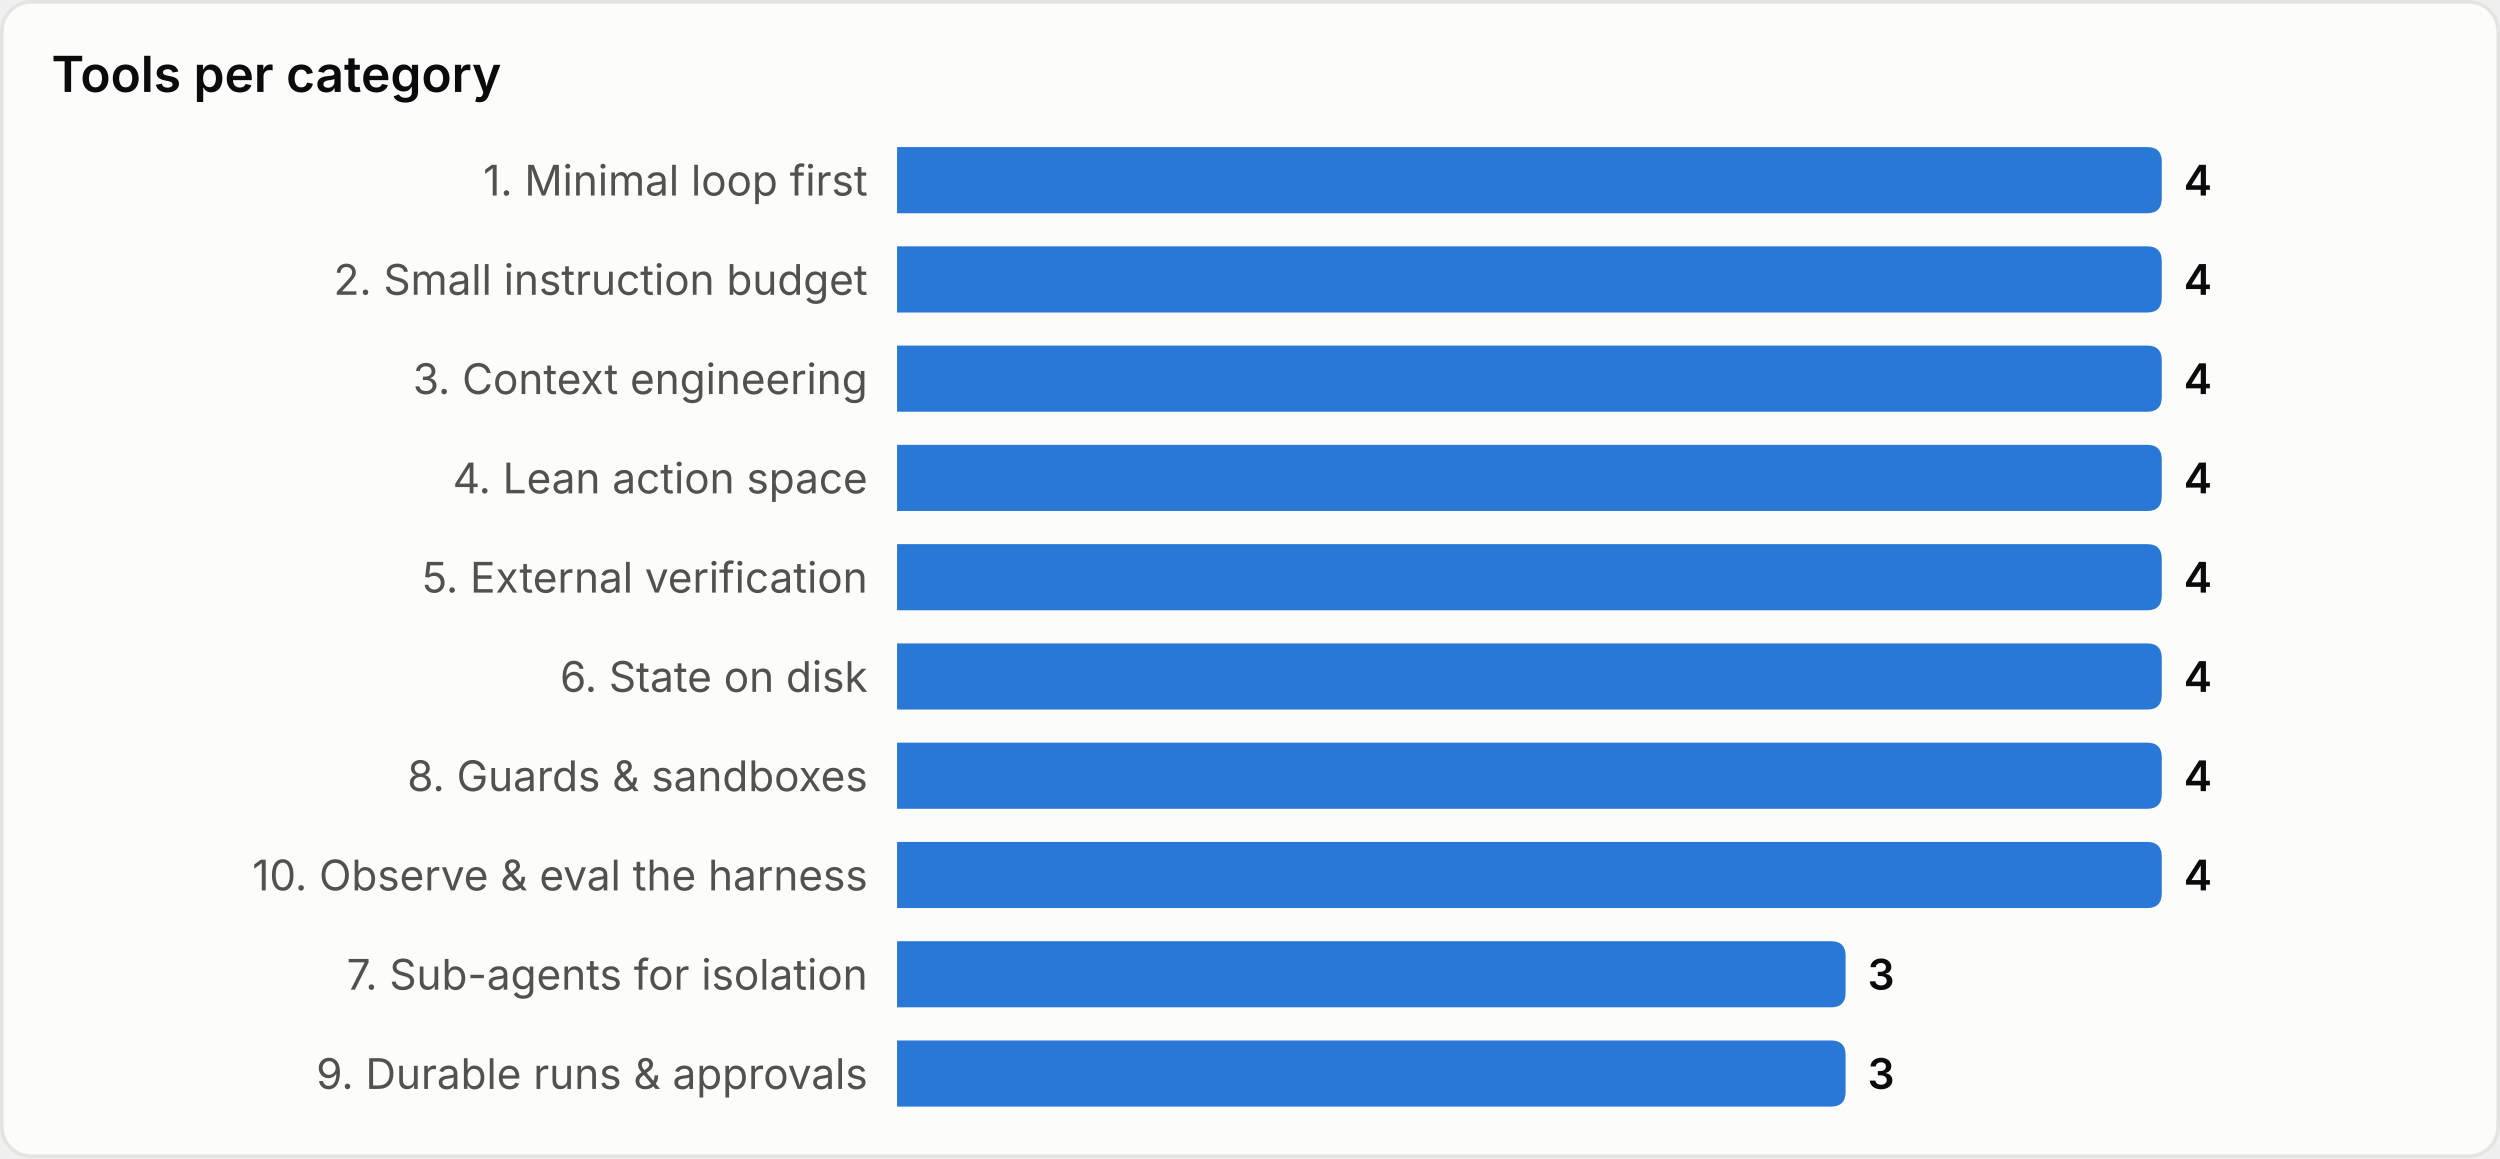
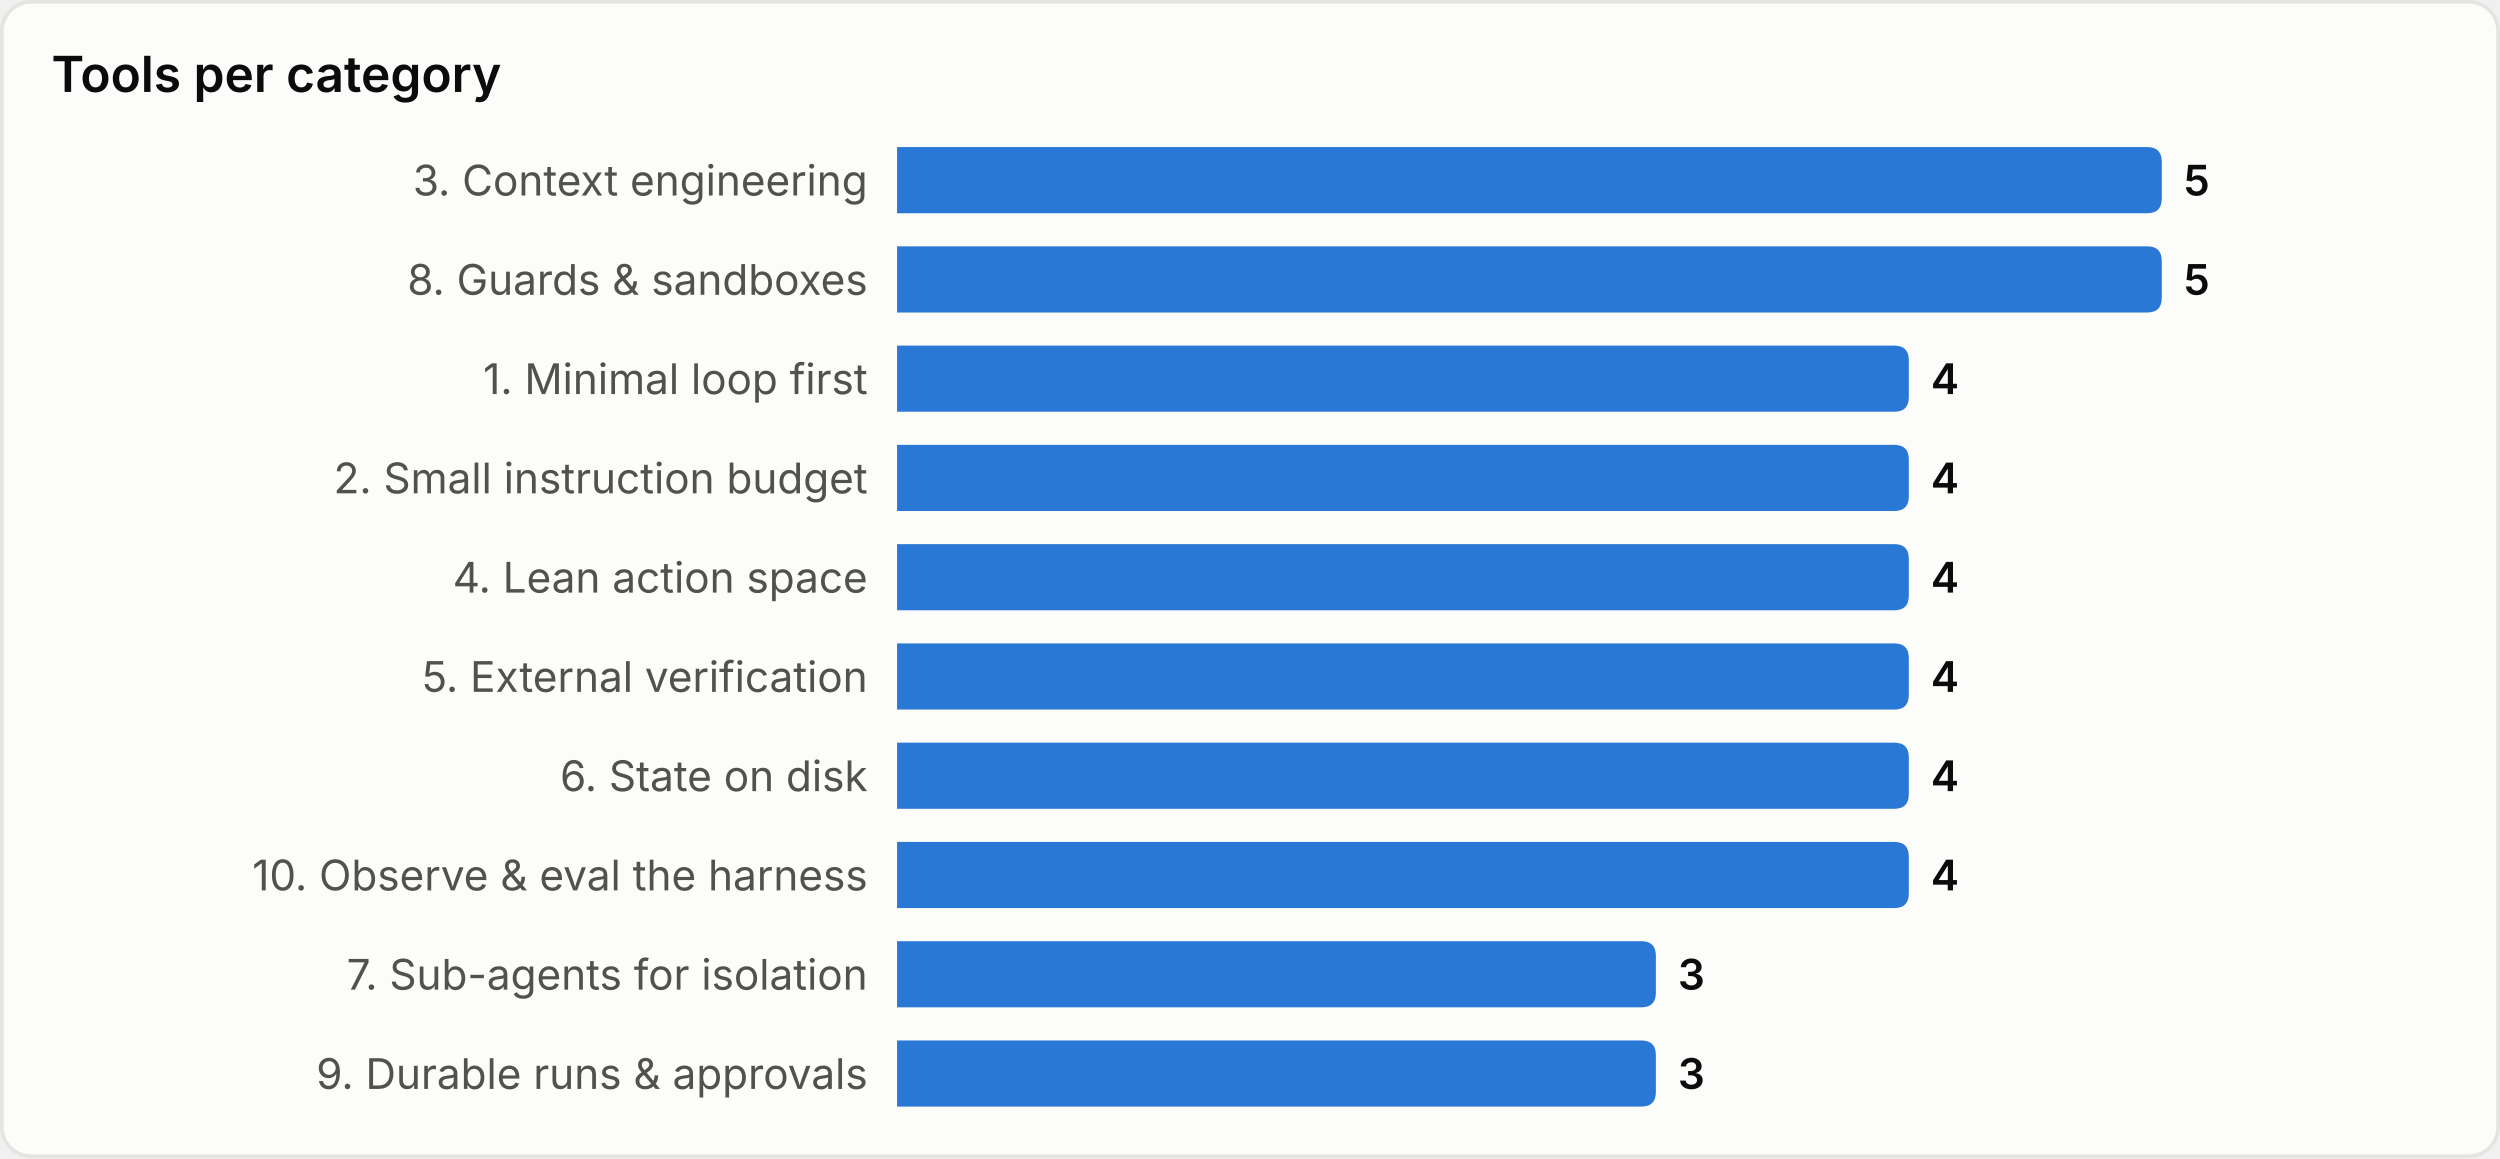
<svg xmlns="http://www.w3.org/2000/svg" width="680" height="315" viewBox="0 0 680 315" role="img" aria-label="Tools per category">
  <style>
text{font-family:system-ui,-apple-system,'Segoe UI',sans-serif}
.srf{fill:#fcfcfb;stroke:#e4e4e0}.ttl{fill:#0b0b0b;font-size:13.5px;font-weight:600}
.lbl{fill:#52514e;font-size:11.5px}.val{fill:#0b0b0b;font-size:11.5px;font-weight:600}
.bar{fill:#2a78d6}
@media(prefers-color-scheme:dark){
.srf{fill:#1a1a19;stroke:#33332f}.ttl{fill:#ffffff}
.lbl{fill:#c3c2b7}.val{fill:#ffffff}.bar{fill:#3987e5}
}
</style>
  <rect x="0.5" y="0.5" width="679" height="314" rx="8" class="srf" />
  <text x="14" y="25" class="ttl">Tools per category</text>
-   <text x="236" y="49.0" class="lbl" text-anchor="end" dominant-baseline="central">1. Minimal loop first</text>
+   <text x="236" y="49.0" class="lbl" text-anchor="end" dominant-baseline="central">3. Context engineering</text>
  <path d="M244,40 h340.0 q4,0 4,4 v10 q0,4 -4,4 h-340.0 z" class="bar" />
-   <text x="594.0" y="49.0" class="val" dominant-baseline="central">4</text>
-   <text x="236" y="76.0" class="lbl" text-anchor="end" dominant-baseline="central">2. Small instruction budget</text>
+   <text x="594.0" y="49.0" class="val" dominant-baseline="central">5</text>
+   <text x="236" y="76.0" class="lbl" text-anchor="end" dominant-baseline="central">8. Guards &amp; sandboxes</text>
  <path d="M244,67 h340.0 q4,0 4,4 v10 q0,4 -4,4 h-340.0 z" class="bar" />
-   <text x="594.0" y="76.0" class="val" dominant-baseline="central">4</text>
-   <text x="236" y="103.0" class="lbl" text-anchor="end" dominant-baseline="central">3. Context engineering</text>
-   <path d="M244,94 h340.0 q4,0 4,4 v10 q0,4 -4,4 h-340.0 z" class="bar" />
-   <text x="594.0" y="103.0" class="val" dominant-baseline="central">4</text>
-   <text x="236" y="130.0" class="lbl" text-anchor="end" dominant-baseline="central">4. Lean action space</text>
-   <path d="M244,121 h340.0 q4,0 4,4 v10 q0,4 -4,4 h-340.0 z" class="bar" />
-   <text x="594.0" y="130.0" class="val" dominant-baseline="central">4</text>
-   <text x="236" y="157.0" class="lbl" text-anchor="end" dominant-baseline="central">5. External verification</text>
-   <path d="M244,148 h340.0 q4,0 4,4 v10 q0,4 -4,4 h-340.0 z" class="bar" />
-   <text x="594.0" y="157.0" class="val" dominant-baseline="central">4</text>
-   <text x="236" y="184.0" class="lbl" text-anchor="end" dominant-baseline="central">6. State on disk</text>
-   <path d="M244,175 h340.0 q4,0 4,4 v10 q0,4 -4,4 h-340.0 z" class="bar" />
-   <text x="594.0" y="184.0" class="val" dominant-baseline="central">4</text>
-   <text x="236" y="211.0" class="lbl" text-anchor="end" dominant-baseline="central">8. Guards &amp; sandboxes</text>
-   <path d="M244,202 h340.0 q4,0 4,4 v10 q0,4 -4,4 h-340.0 z" class="bar" />
-   <text x="594.0" y="211.0" class="val" dominant-baseline="central">4</text>
+   <text x="594.0" y="76.0" class="val" dominant-baseline="central">5</text>
+   <text x="236" y="103.0" class="lbl" text-anchor="end" dominant-baseline="central">1. Minimal loop first</text>
+   <path d="M244,94 h271.2 q4,0 4,4 v10 q0,4 -4,4 h-271.2 z" class="bar" />
+   <text x="525.2" y="103.0" class="val" dominant-baseline="central">4</text>
+   <text x="236" y="130.0" class="lbl" text-anchor="end" dominant-baseline="central">2. Small instruction budget</text>
+   <path d="M244,121 h271.2 q4,0 4,4 v10 q0,4 -4,4 h-271.2 z" class="bar" />
+   <text x="525.2" y="130.0" class="val" dominant-baseline="central">4</text>
+   <text x="236" y="157.0" class="lbl" text-anchor="end" dominant-baseline="central">4. Lean action space</text>
+   <path d="M244,148 h271.2 q4,0 4,4 v10 q0,4 -4,4 h-271.2 z" class="bar" />
+   <text x="525.2" y="157.0" class="val" dominant-baseline="central">4</text>
+   <text x="236" y="184.0" class="lbl" text-anchor="end" dominant-baseline="central">5. External verification</text>
+   <path d="M244,175 h271.2 q4,0 4,4 v10 q0,4 -4,4 h-271.2 z" class="bar" />
+   <text x="525.2" y="184.0" class="val" dominant-baseline="central">4</text>
+   <text x="236" y="211.0" class="lbl" text-anchor="end" dominant-baseline="central">6. State on disk</text>
+   <path d="M244,202 h271.2 q4,0 4,4 v10 q0,4 -4,4 h-271.2 z" class="bar" />
+   <text x="525.2" y="211.0" class="val" dominant-baseline="central">4</text>
  <text x="236" y="238.0" class="lbl" text-anchor="end" dominant-baseline="central">10. Observe &amp; eval the harness</text>
-   <path d="M244,229 h340.0 q4,0 4,4 v10 q0,4 -4,4 h-340.0 z" class="bar" />
-   <text x="594.0" y="238.0" class="val" dominant-baseline="central">4</text>
+   <path d="M244,229 h271.2 q4,0 4,4 v10 q0,4 -4,4 h-271.2 z" class="bar" />
+   <text x="525.2" y="238.0" class="val" dominant-baseline="central">4</text>
  <text x="236" y="265.0" class="lbl" text-anchor="end" dominant-baseline="central">7. Sub-agents for isolation</text>
-   <path d="M244,256 h254.0 q4,0 4,4 v10 q0,4 -4,4 h-254.0 z" class="bar" />
-   <text x="508.0" y="265.0" class="val" dominant-baseline="central">3</text>
+   <path d="M244,256 h202.4 q4,0 4,4 v10 q0,4 -4,4 h-202.4 z" class="bar" />
+   <text x="456.4" y="265.0" class="val" dominant-baseline="central">3</text>
  <text x="236" y="292.0" class="lbl" text-anchor="end" dominant-baseline="central">9. Durable runs &amp; approvals</text>
-   <path d="M244,283 h254.0 q4,0 4,4 v10 q0,4 -4,4 h-254.0 z" class="bar" />
-   <text x="508.0" y="292.0" class="val" dominant-baseline="central">3</text>
+   <path d="M244,283 h202.4 q4,0 4,4 v10 q0,4 -4,4 h-202.4 z" class="bar" />
+   <text x="456.4" y="292.0" class="val" dominant-baseline="central">3</text>
</svg>
